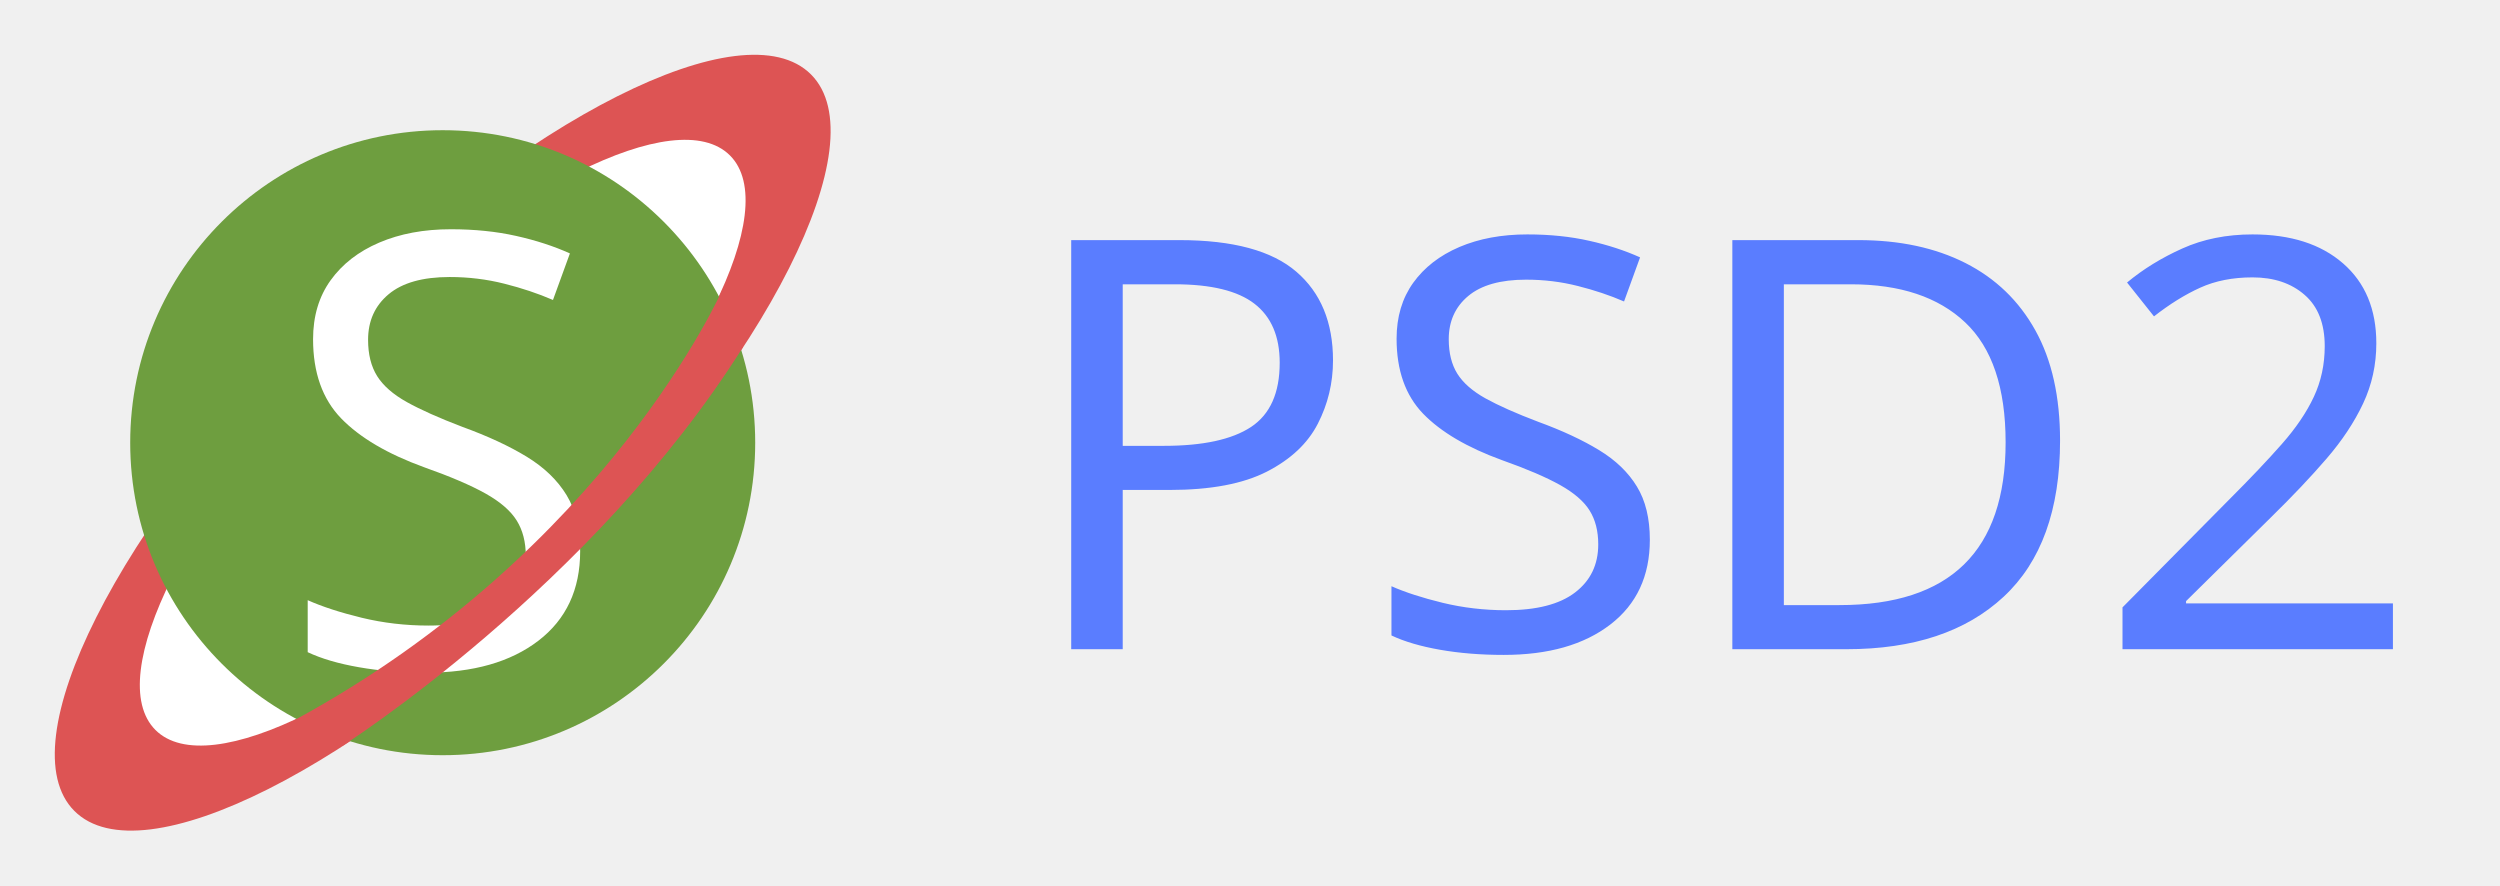
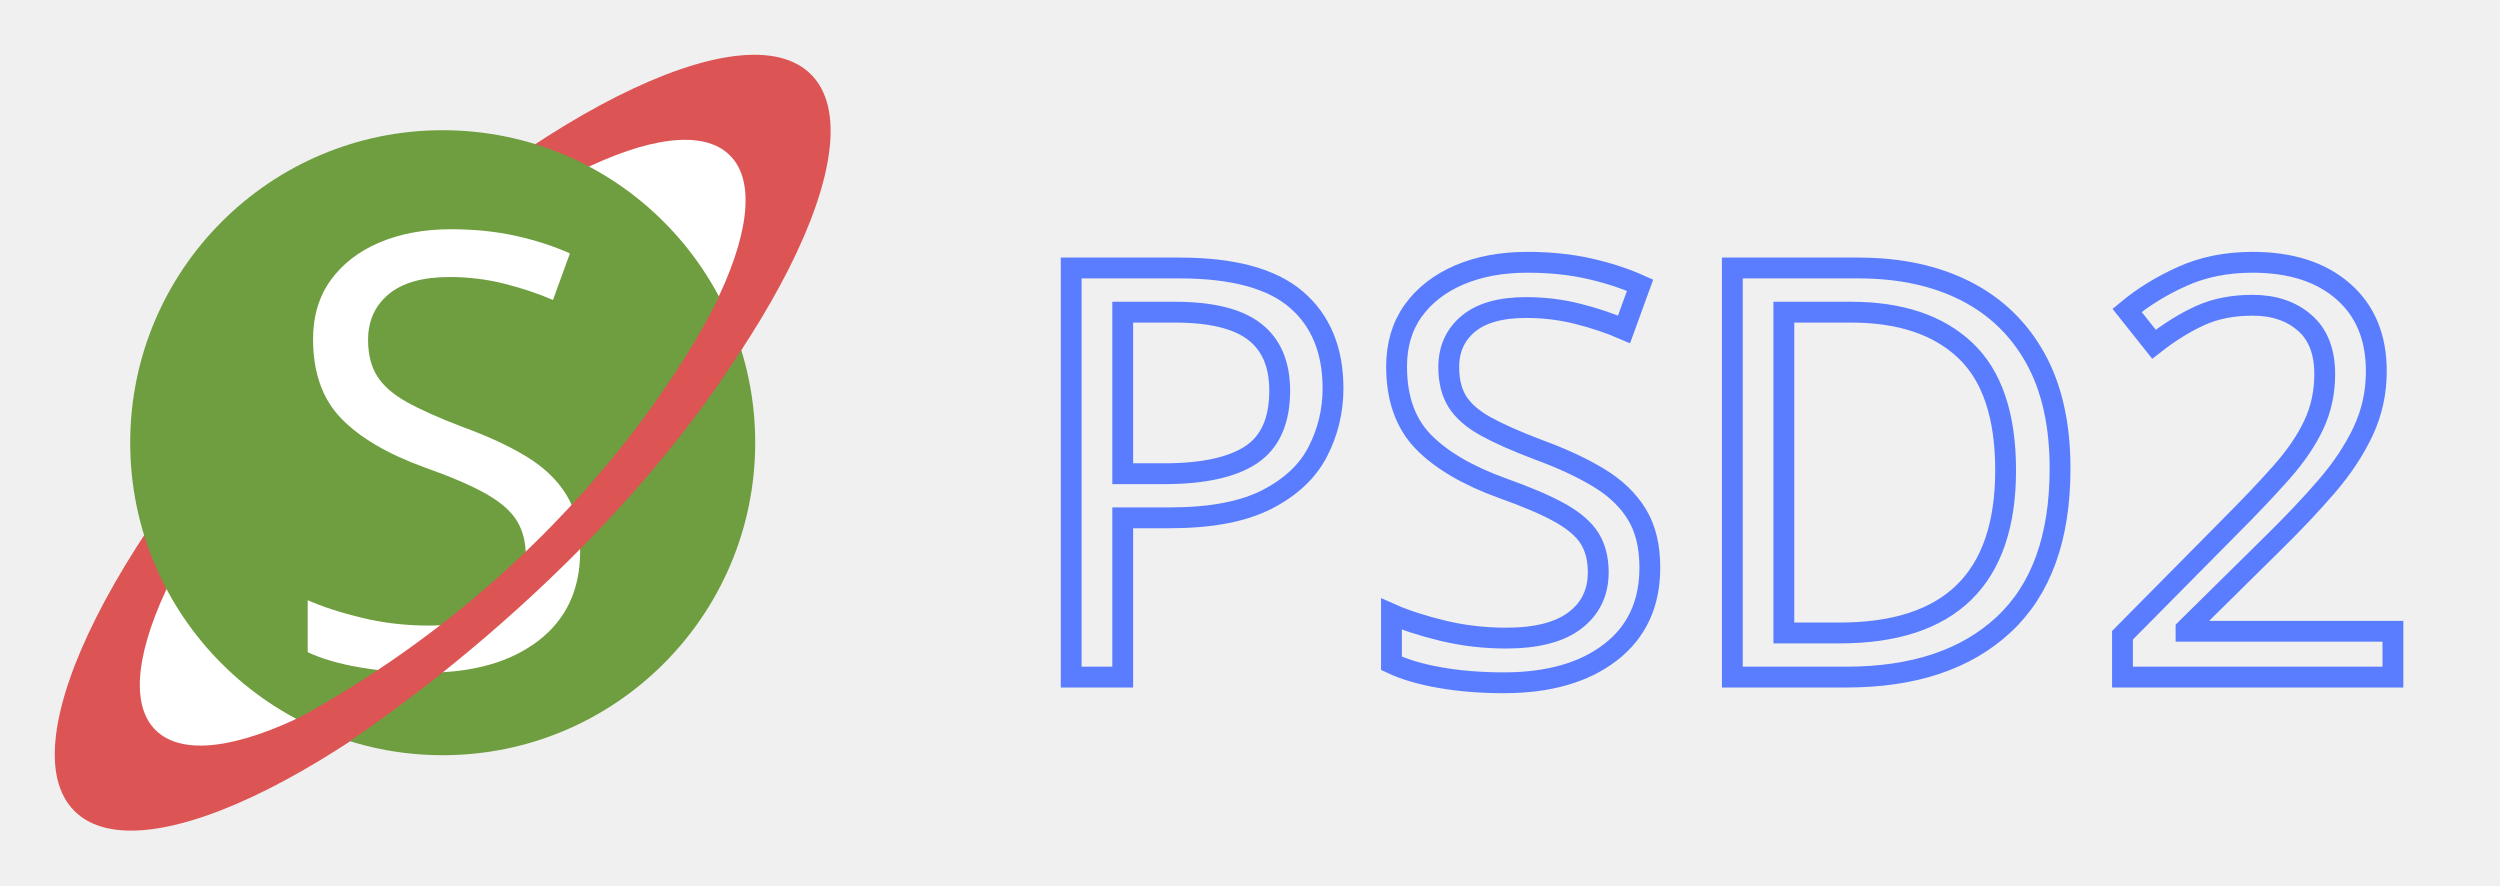
<svg xmlns="http://www.w3.org/2000/svg" width="480" height="170">
  <g id="svg_2" transform="rotate(-45.0 85.0 85.0)">
    <ellipse cx="85" cy="85" fill="#dd5454" id="svg_3" rx="100" ry="33" />
    <ellipse cx="85" cy="85" fill="#ffffff" id="svg_4" rx="78" ry="26" />
  </g>
  <circle cx="85" cy="85" fill="#6e9e3f" id="svg_5" r="60" />
  <text fill="#ffffff" font-family="sans-serif" font-size="116" id="svg_6" text-anchor="middle" x="85" y="128">S</text>
  <path d="m56.5,138.19c0,0 0,0 9.19,5.05c0,0 48,-30.5 77,-76.65c0,0 0,0 -4,-10.95c0,0 -22,50 -82.1,82.6l-0.09,-0.05z" fill="#dd5454" id="svg_8" />
-   <text fill="#5a7dff" font-family="Sans-serif" font-size="110" text-anchor="right" x="195" y="124.65">PSD2</text>
+   <text stroke="#5a7dff" stroke-width="4" fill="none" font-family="Sans-serif" font-size="110" text-anchor="right" x="195" y="130">PSD2</text>
</svg>
